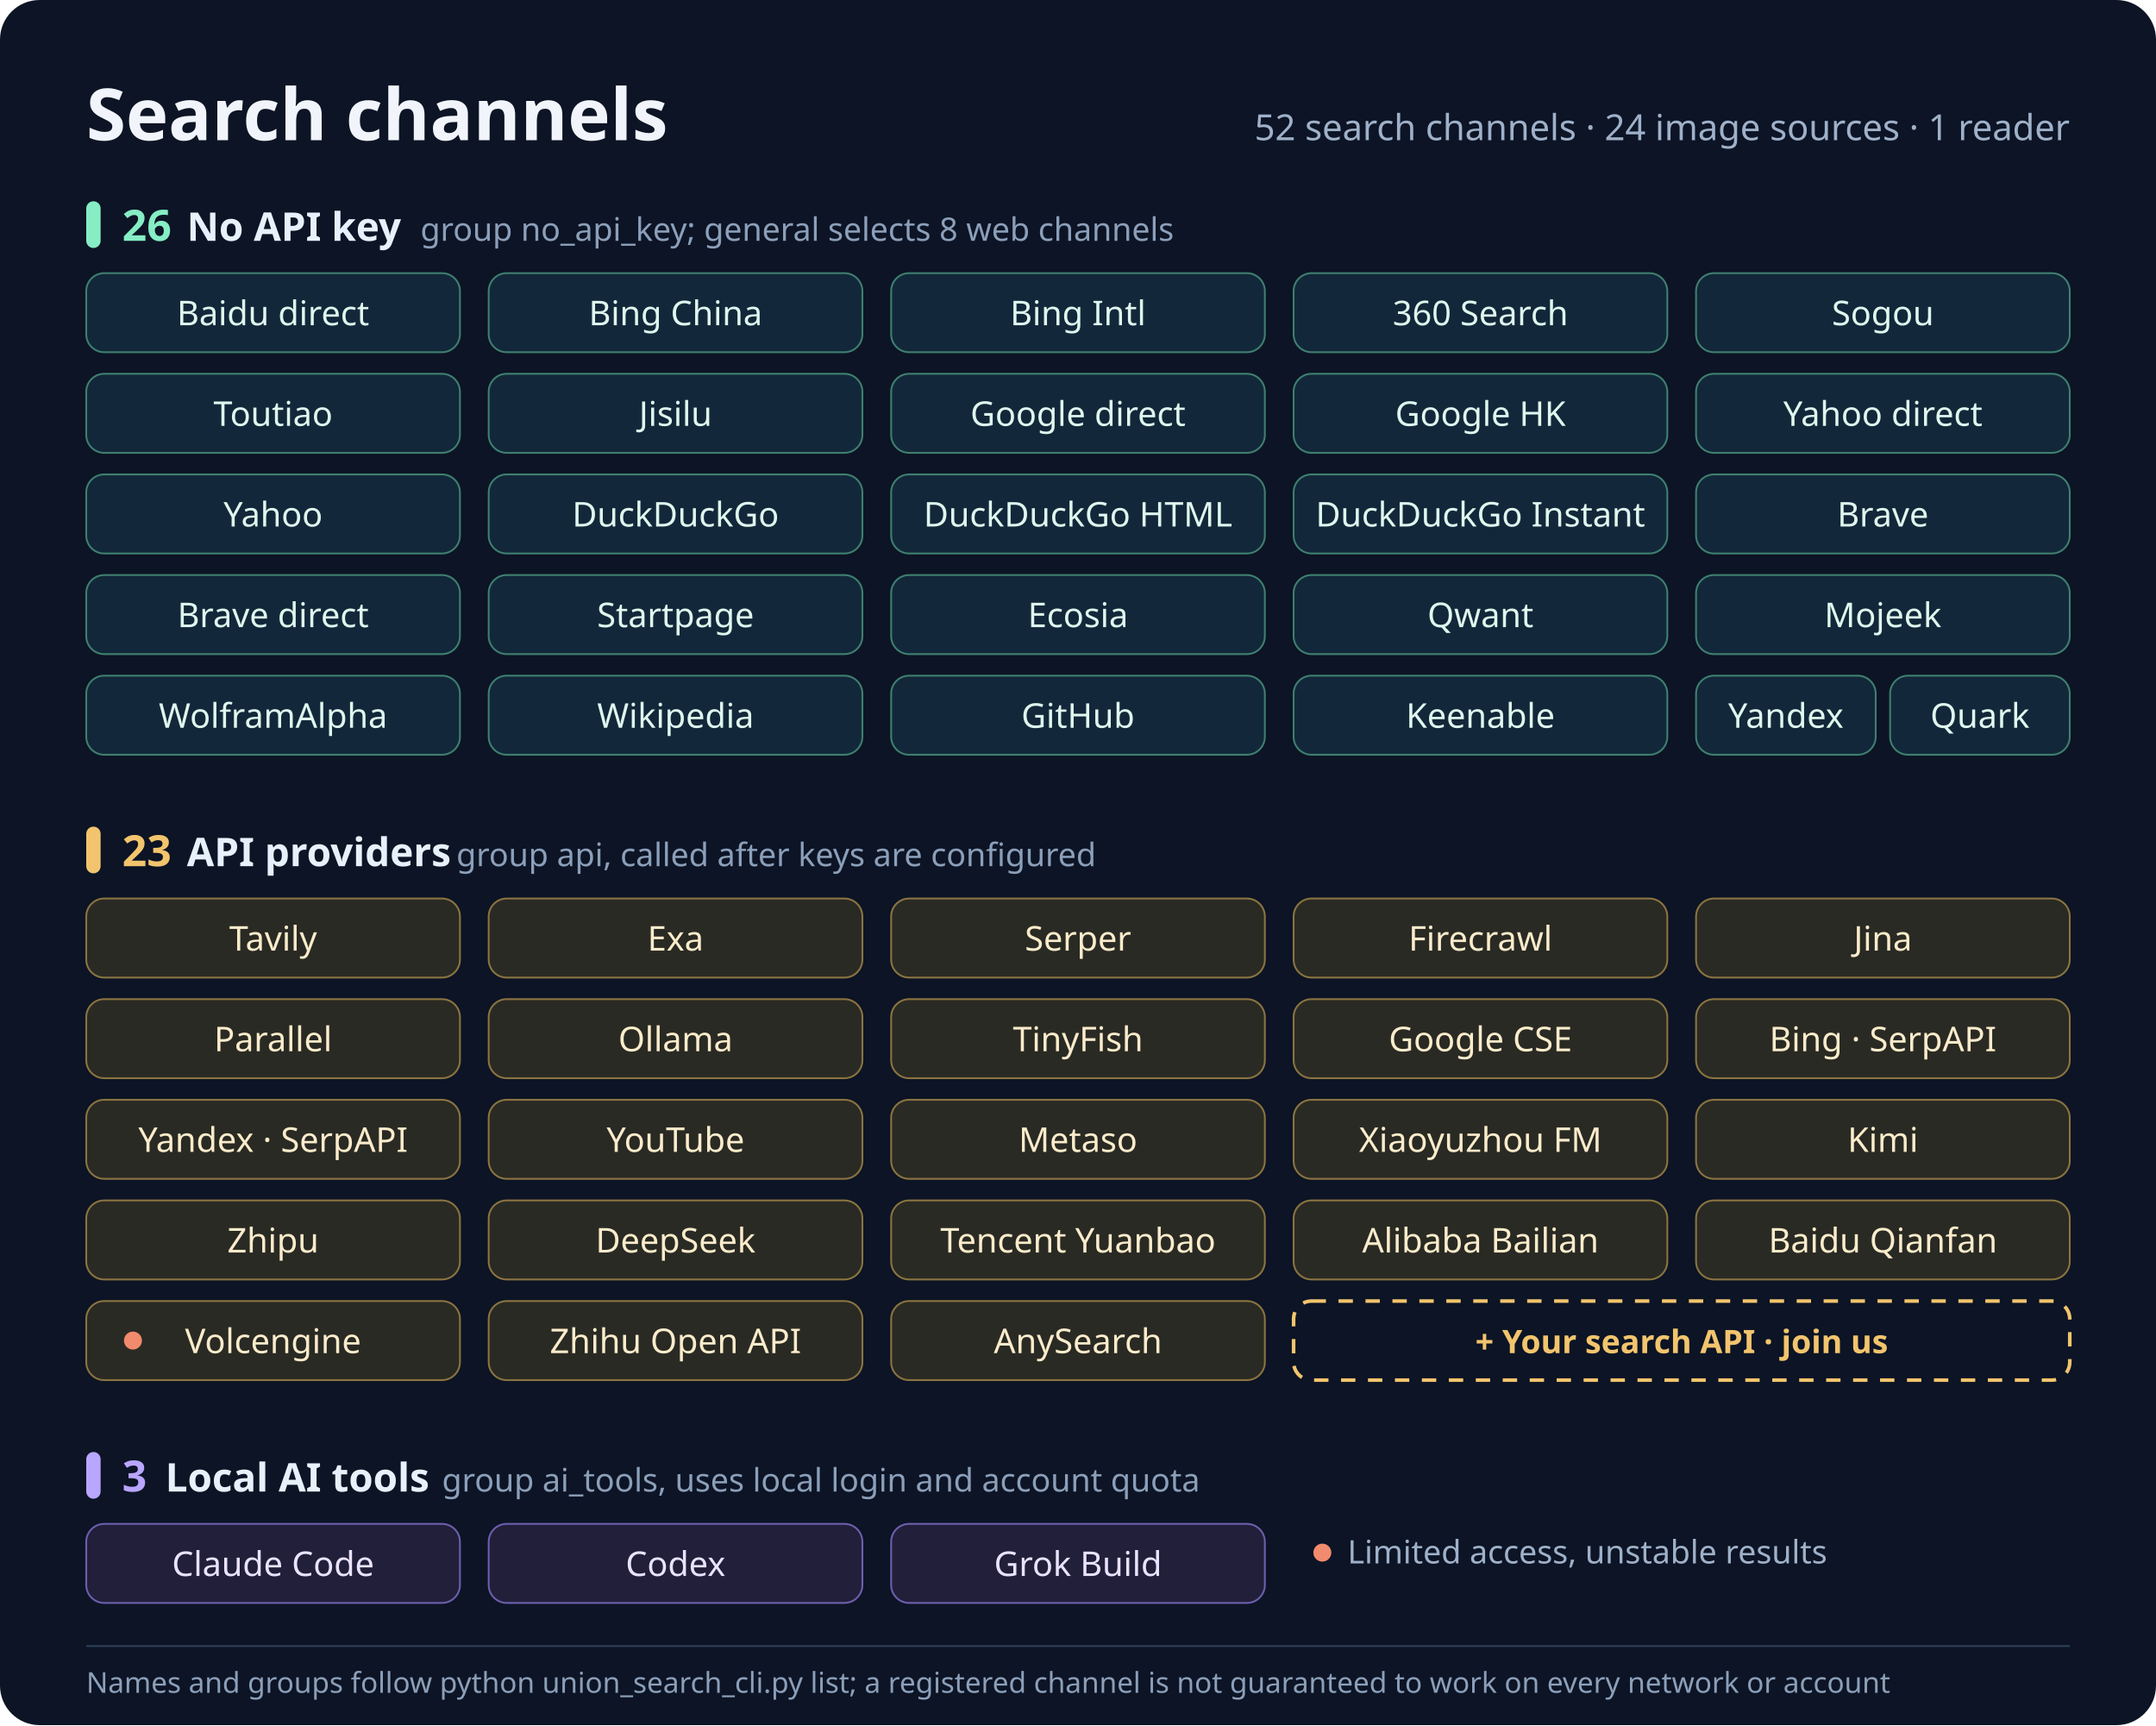
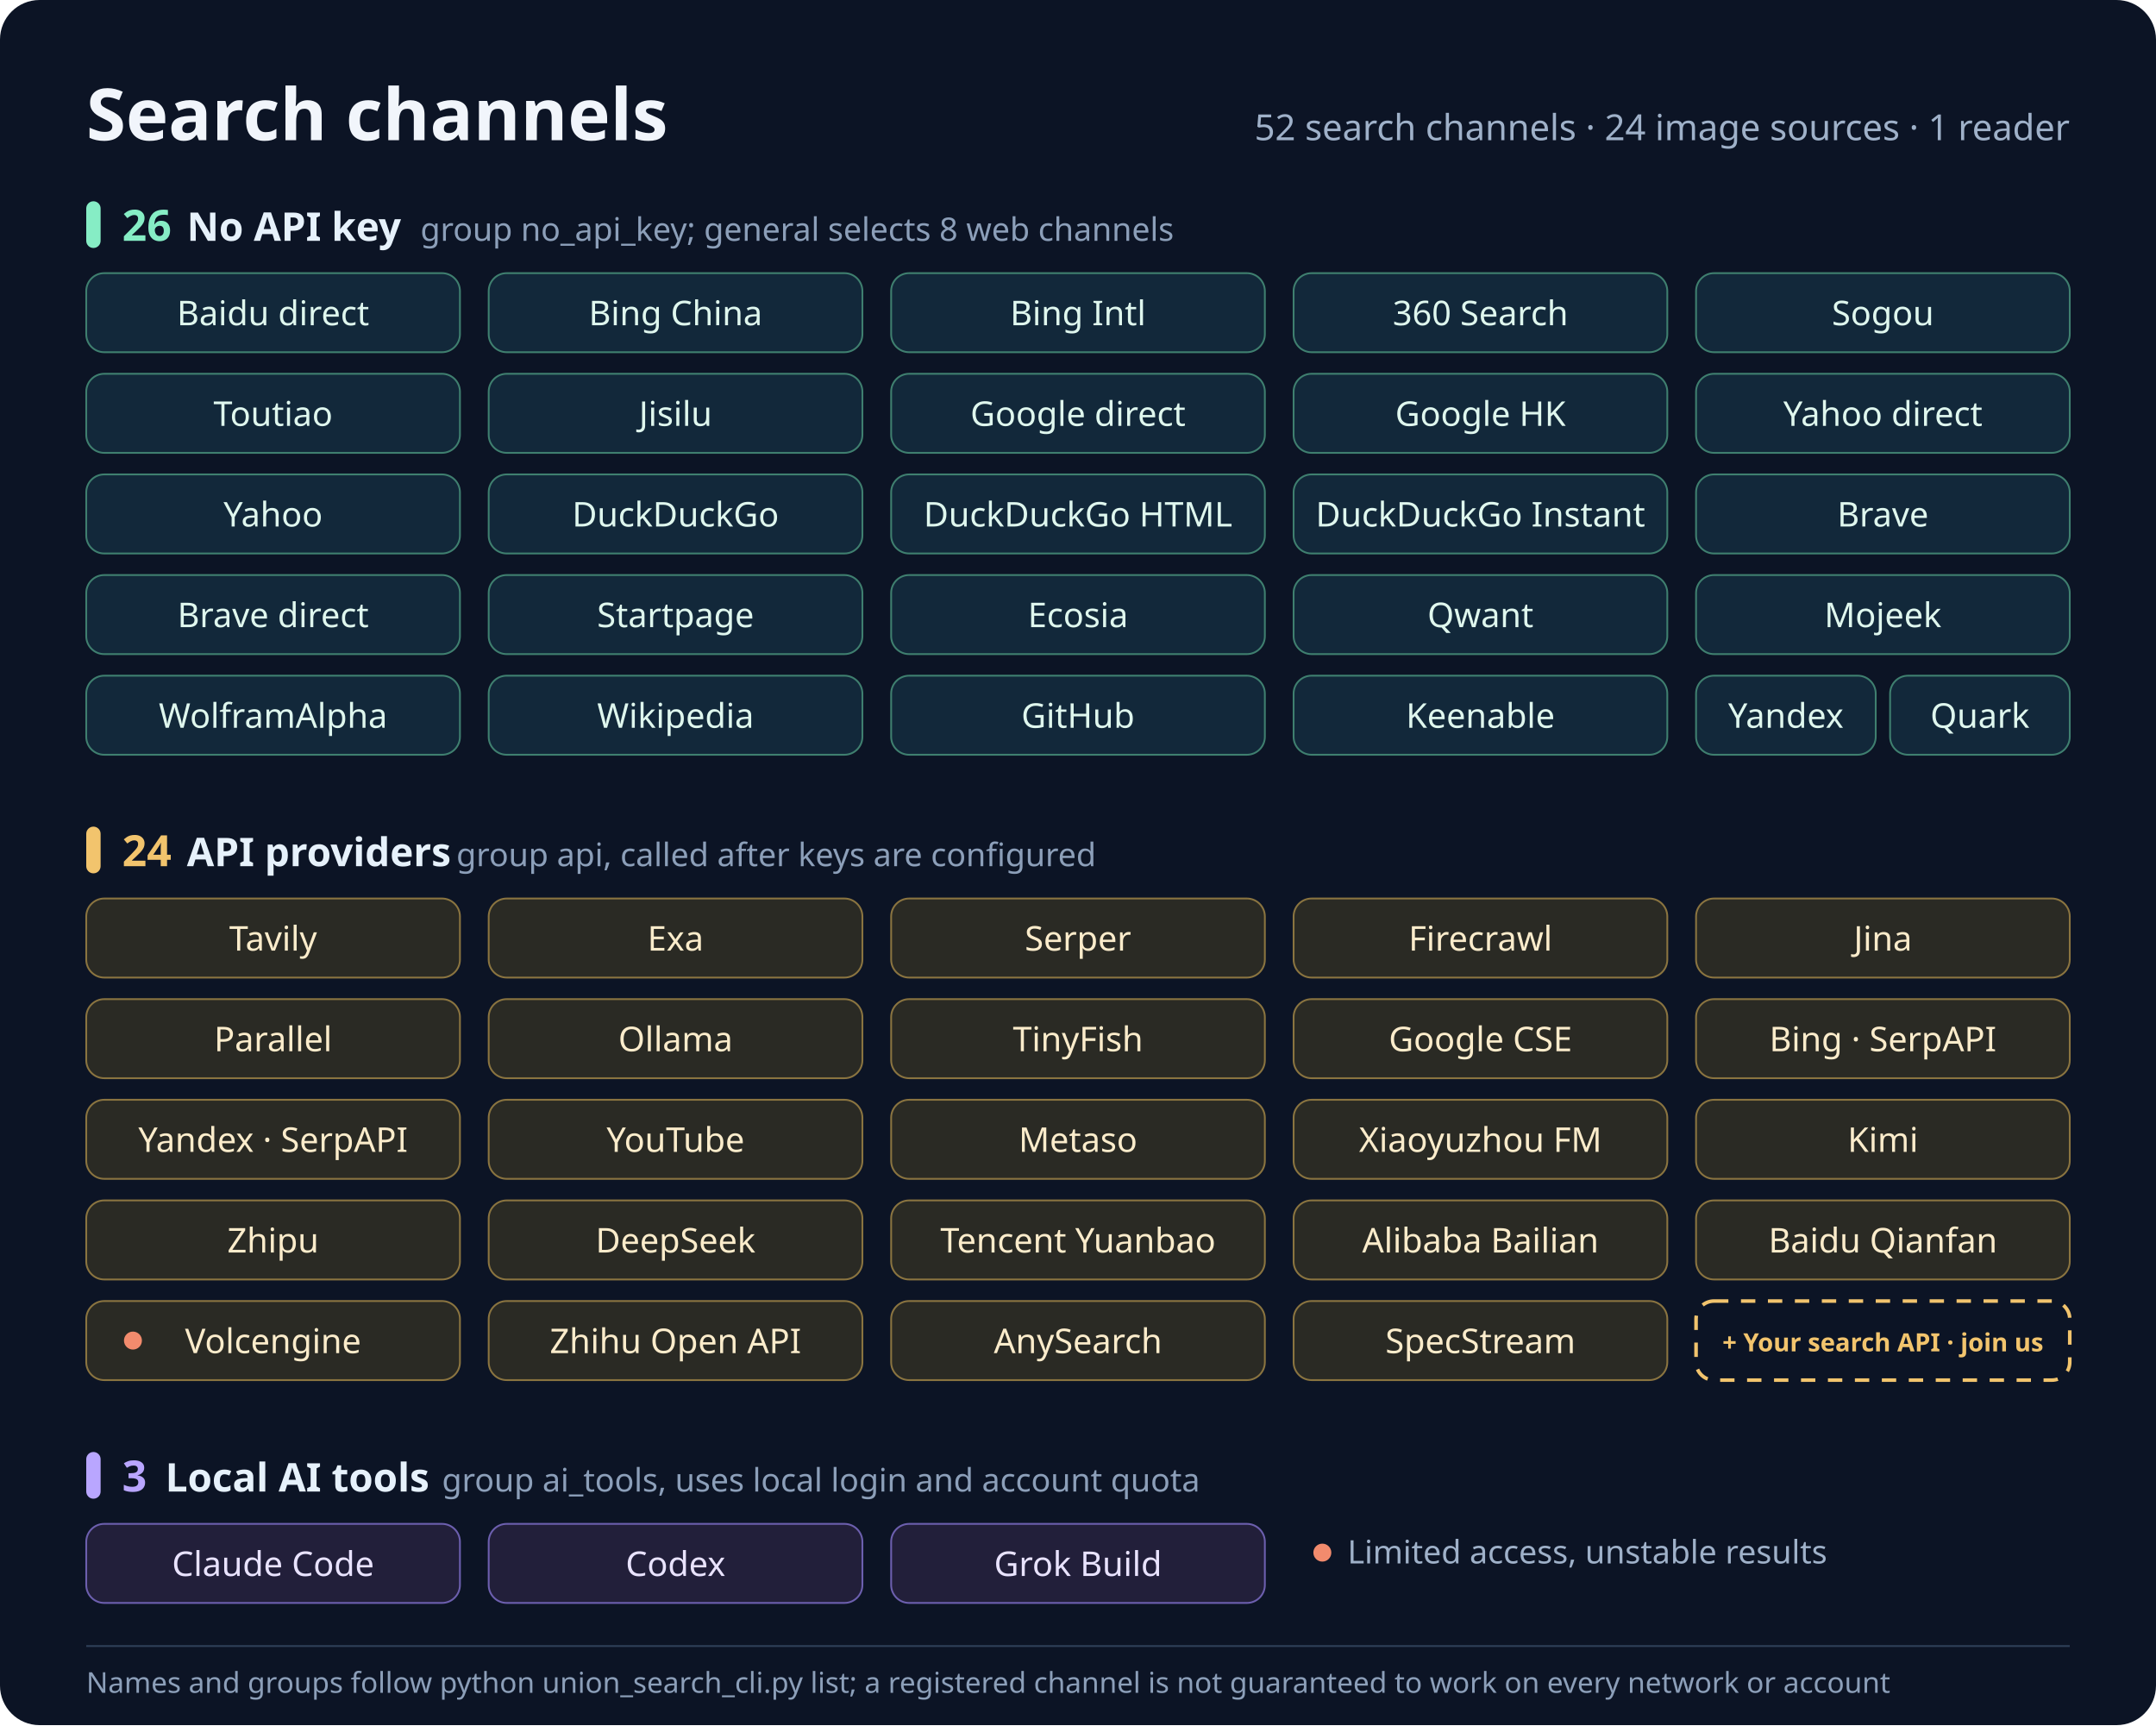
<svg xmlns="http://www.w3.org/2000/svg" width="1200" height="960" viewBox="0 0 1200 960" role="img" aria-labelledby="title desc">
  <rect width="1200" height="960" rx="22" fill="#0c1425" />
  <g font-family="Segoe UI,-apple-system,BlinkMacSystemFont,sans-serif">
    <text x="48" y="78" fill="#f1f5fb" font-size="40" font-weight="700">Search channels</text>
    <text x="1152" y="78" text-anchor="end" fill="#9fb1c9" font-size="20">52 search channels · 24 image sources · 1 reader</text>
    <g id="general">
      <rect x="48" y="112" width="8" height="26" rx="4" fill="#86edc5" />
      <text x="68" y="134" fill="#86edc5" font-size="24" font-weight="700">26</text>
      <text x="104" y="134" fill="#e6f1fb" font-size="22" font-weight="600">No API key</text>
      <text x="234" y="134" fill="#8c9fb9" font-size="18">group no_api_key; general selects 8 web channels</text>
      <g fill="#12283a" stroke="#3f7f6f">
        <rect x="48" y="152" width="208" height="44" rx="10" />
        <rect x="272" y="152" width="208" height="44" rx="10" />
        <rect x="496" y="152" width="208" height="44" rx="10" />
        <rect x="720" y="152" width="208" height="44" rx="10" />
        <rect x="944" y="152" width="208" height="44" rx="10" />
        <rect x="48" y="208" width="208" height="44" rx="10" />
        <rect x="272" y="208" width="208" height="44" rx="10" />
        <rect x="496" y="208" width="208" height="44" rx="10" />
        <rect x="720" y="208" width="208" height="44" rx="10" />
        <rect x="944" y="208" width="208" height="44" rx="10" />
        <rect x="48" y="264" width="208" height="44" rx="10" />
        <rect x="272" y="264" width="208" height="44" rx="10" />
        <rect x="496" y="264" width="208" height="44" rx="10" />
        <rect x="720" y="264" width="208" height="44" rx="10" />
        <rect x="944" y="264" width="208" height="44" rx="10" />
        <rect x="48" y="320" width="208" height="44" rx="10" />
        <rect x="272" y="320" width="208" height="44" rx="10" />
        <rect x="496" y="320" width="208" height="44" rx="10" />
        <rect x="720" y="320" width="208" height="44" rx="10" />
        <rect x="944" y="320" width="208" height="44" rx="10" />
        <rect x="48" y="376" width="208" height="44" rx="10" />
        <rect x="272" y="376" width="208" height="44" rx="10" />
        <rect x="496" y="376" width="208" height="44" rx="10" />
        <rect x="720" y="376" width="208" height="44" rx="10" />
        <rect x="944" y="376" width="100" height="44" rx="10" />
        <rect x="1052" y="376" width="100" height="44" rx="10" />
      </g>
      <g fill="#dff7ee" font-size="19" text-anchor="middle">
        <text x="152" y="181">Baidu direct</text>
        <text x="376" y="181">Bing China</text>
        <text x="600" y="181">Bing Intl</text>
        <text x="824" y="181">360 Search</text>
        <text x="1048" y="181">Sogou</text>
        <text x="152" y="237">Toutiao</text>
        <text x="376" y="237">Jisilu</text>
        <text x="600" y="237">Google direct</text>
        <text x="824" y="237">Google HK</text>
        <text x="1048" y="237">Yahoo direct</text>
        <text x="152" y="293">Yahoo</text>
        <text x="376" y="293">DuckDuckGo</text>
        <text x="600" y="293">DuckDuckGo HTML</text>
        <text x="824" y="293">DuckDuckGo Instant</text>
        <text x="1048" y="293">Brave</text>
        <text x="152" y="349">Brave direct</text>
        <text x="376" y="349">Startpage</text>
        <text x="600" y="349">Ecosia</text>
        <text x="824" y="349">Qwant</text>
        <text x="1048" y="349">Mojeek</text>
        <text x="152" y="405">WolframAlpha</text>
        <text x="376" y="405">Wikipedia</text>
        <text x="600" y="405">GitHub</text>
        <text x="824" y="405">Keenable</text>
        <text x="994" y="405">Yandex</text>
        <text x="1102" y="405">Quark</text>
      </g>
    </g>
    <g id="api">
      <rect x="48" y="460" width="8" height="26" rx="4" fill="#f2c46d" />
-       <text x="68" y="482" fill="#f2c46d" font-size="24" font-weight="700">23</text>
+       <text x="68" y="482" fill="#f2c46d" font-size="24" font-weight="700">24</text>
      <text x="104" y="482" fill="#e6f1fb" font-size="22" font-weight="600">API providers</text>
      <text x="254" y="482" fill="#8c9fb9" font-size="18">group api, called after keys are configured</text>
      <g fill="#2a2a24" stroke="#8a7440">
        <rect x="48" y="500" width="208" height="44" rx="10" />
        <rect x="272" y="500" width="208" height="44" rx="10" />
        <rect x="496" y="500" width="208" height="44" rx="10" />
        <rect x="720" y="500" width="208" height="44" rx="10" />
        <rect x="944" y="500" width="208" height="44" rx="10" />
        <rect x="48" y="556" width="208" height="44" rx="10" />
        <rect x="272" y="556" width="208" height="44" rx="10" />
        <rect x="496" y="556" width="208" height="44" rx="10" />
        <rect x="720" y="556" width="208" height="44" rx="10" />
        <rect x="944" y="556" width="208" height="44" rx="10" />
        <rect x="48" y="612" width="208" height="44" rx="10" />
        <rect x="272" y="612" width="208" height="44" rx="10" />
        <rect x="496" y="612" width="208" height="44" rx="10" />
        <rect x="720" y="612" width="208" height="44" rx="10" />
        <rect x="944" y="612" width="208" height="44" rx="10" />
        <rect x="48" y="668" width="208" height="44" rx="10" />
        <rect x="272" y="668" width="208" height="44" rx="10" />
        <rect x="496" y="668" width="208" height="44" rx="10" />
        <rect x="720" y="668" width="208" height="44" rx="10" />
        <rect x="944" y="668" width="208" height="44" rx="10" />
        <rect x="48" y="724" width="208" height="44" rx="10" />
        <rect x="272" y="724" width="208" height="44" rx="10" />
        <rect x="496" y="724" width="208" height="44" rx="10" />
+         <rect x="720" y="724" width="208" height="44" rx="10" />
      </g>
      <g fill="#fbeccb" font-size="19" text-anchor="middle">
        <text x="152" y="529">Tavily</text>
        <text x="376" y="529">Exa</text>
        <text x="600" y="529">Serper</text>
        <text x="824" y="529">Firecrawl</text>
        <text x="1048" y="529">Jina</text>
        <text x="152" y="585">Parallel</text>
        <text x="376" y="585">Ollama</text>
        <text x="600" y="585">TinyFish</text>
        <text x="824" y="585">Google CSE</text>
        <text x="1048" y="585">Bing · SerpAPI</text>
        <text x="152" y="641">Yandex · SerpAPI</text>
        <text x="376" y="641">YouTube</text>
        <text x="600" y="641">Metaso</text>
        <text x="824" y="641">Xiaoyuzhou FM</text>
        <text x="1048" y="641">Kimi</text>
        <text x="152" y="697">Zhipu</text>
        <text x="376" y="697">DeepSeek</text>
        <text x="600" y="697">Tencent Yuanbao</text>
        <text x="824" y="697">Alibaba Bailian</text>
        <text x="1048" y="697">Baidu Qianfan</text>
        <text x="152" y="753">Volcengine</text>
        <text x="376" y="753">Zhihu Open API</text>
        <text x="600" y="753">AnySearch</text>
+         <text x="824" y="753">SpecStream</text>
      </g>
      <circle cx="74" cy="746" r="5" fill="#f28b6d" />
-       <rect x="720" y="724" width="432" height="44" rx="10" fill="none" stroke="#f2c46d" stroke-width="2" stroke-dasharray="8 7" />
-       <text x="936" y="753" text-anchor="middle" fill="#f2c46d" font-size="18" font-weight="600">+ Your search API · join us</text>
+       <rect x="944" y="724" width="208" height="44" rx="10" fill="none" stroke="#f2c46d" stroke-width="2" stroke-dasharray="8 7" />
+       <text x="1048" y="752" text-anchor="middle" fill="#f2c46d" font-size="14" font-weight="600">+ Your search API · join us</text>
    </g>
    <g id="ai-tools">
      <rect x="48" y="808" width="8" height="26" rx="4" fill="#b9a6ff" />
      <text x="68" y="830" fill="#b9a6ff" font-size="24" font-weight="700">3</text>
      <text x="92" y="830" fill="#e6f1fb" font-size="22" font-weight="600">Local AI tools</text>
      <text x="246" y="830" fill="#8c9fb9" font-size="18">group ai_tools, uses local login and account quota</text>
      <g fill="#221f3a" stroke="#6c5fae">
        <rect x="48" y="848" width="208" height="44" rx="10" />
        <rect x="272" y="848" width="208" height="44" rx="10" />
        <rect x="496" y="848" width="208" height="44" rx="10" />
      </g>
      <g fill="#e9e3ff" font-size="19" text-anchor="middle">
        <text x="152" y="877">Claude Code</text>
        <text x="376" y="877">Codex</text>
        <text x="600" y="877">Grok Build</text>
      </g>
      <circle cx="736" cy="864" r="5" fill="#f28b6d" />
      <text x="750" y="870" fill="#9fb1c9" font-size="18">Limited access, unstable results</text>
    </g>
    <path d="M48 916H1152" stroke="#2f4058" />
    <text x="48" y="942" fill="#8c9fb9" font-size="16">Names and groups follow python union_search_cli.py list; a registered channel is not guaranteed to work on every network or account</text>
  </g>
</svg>
